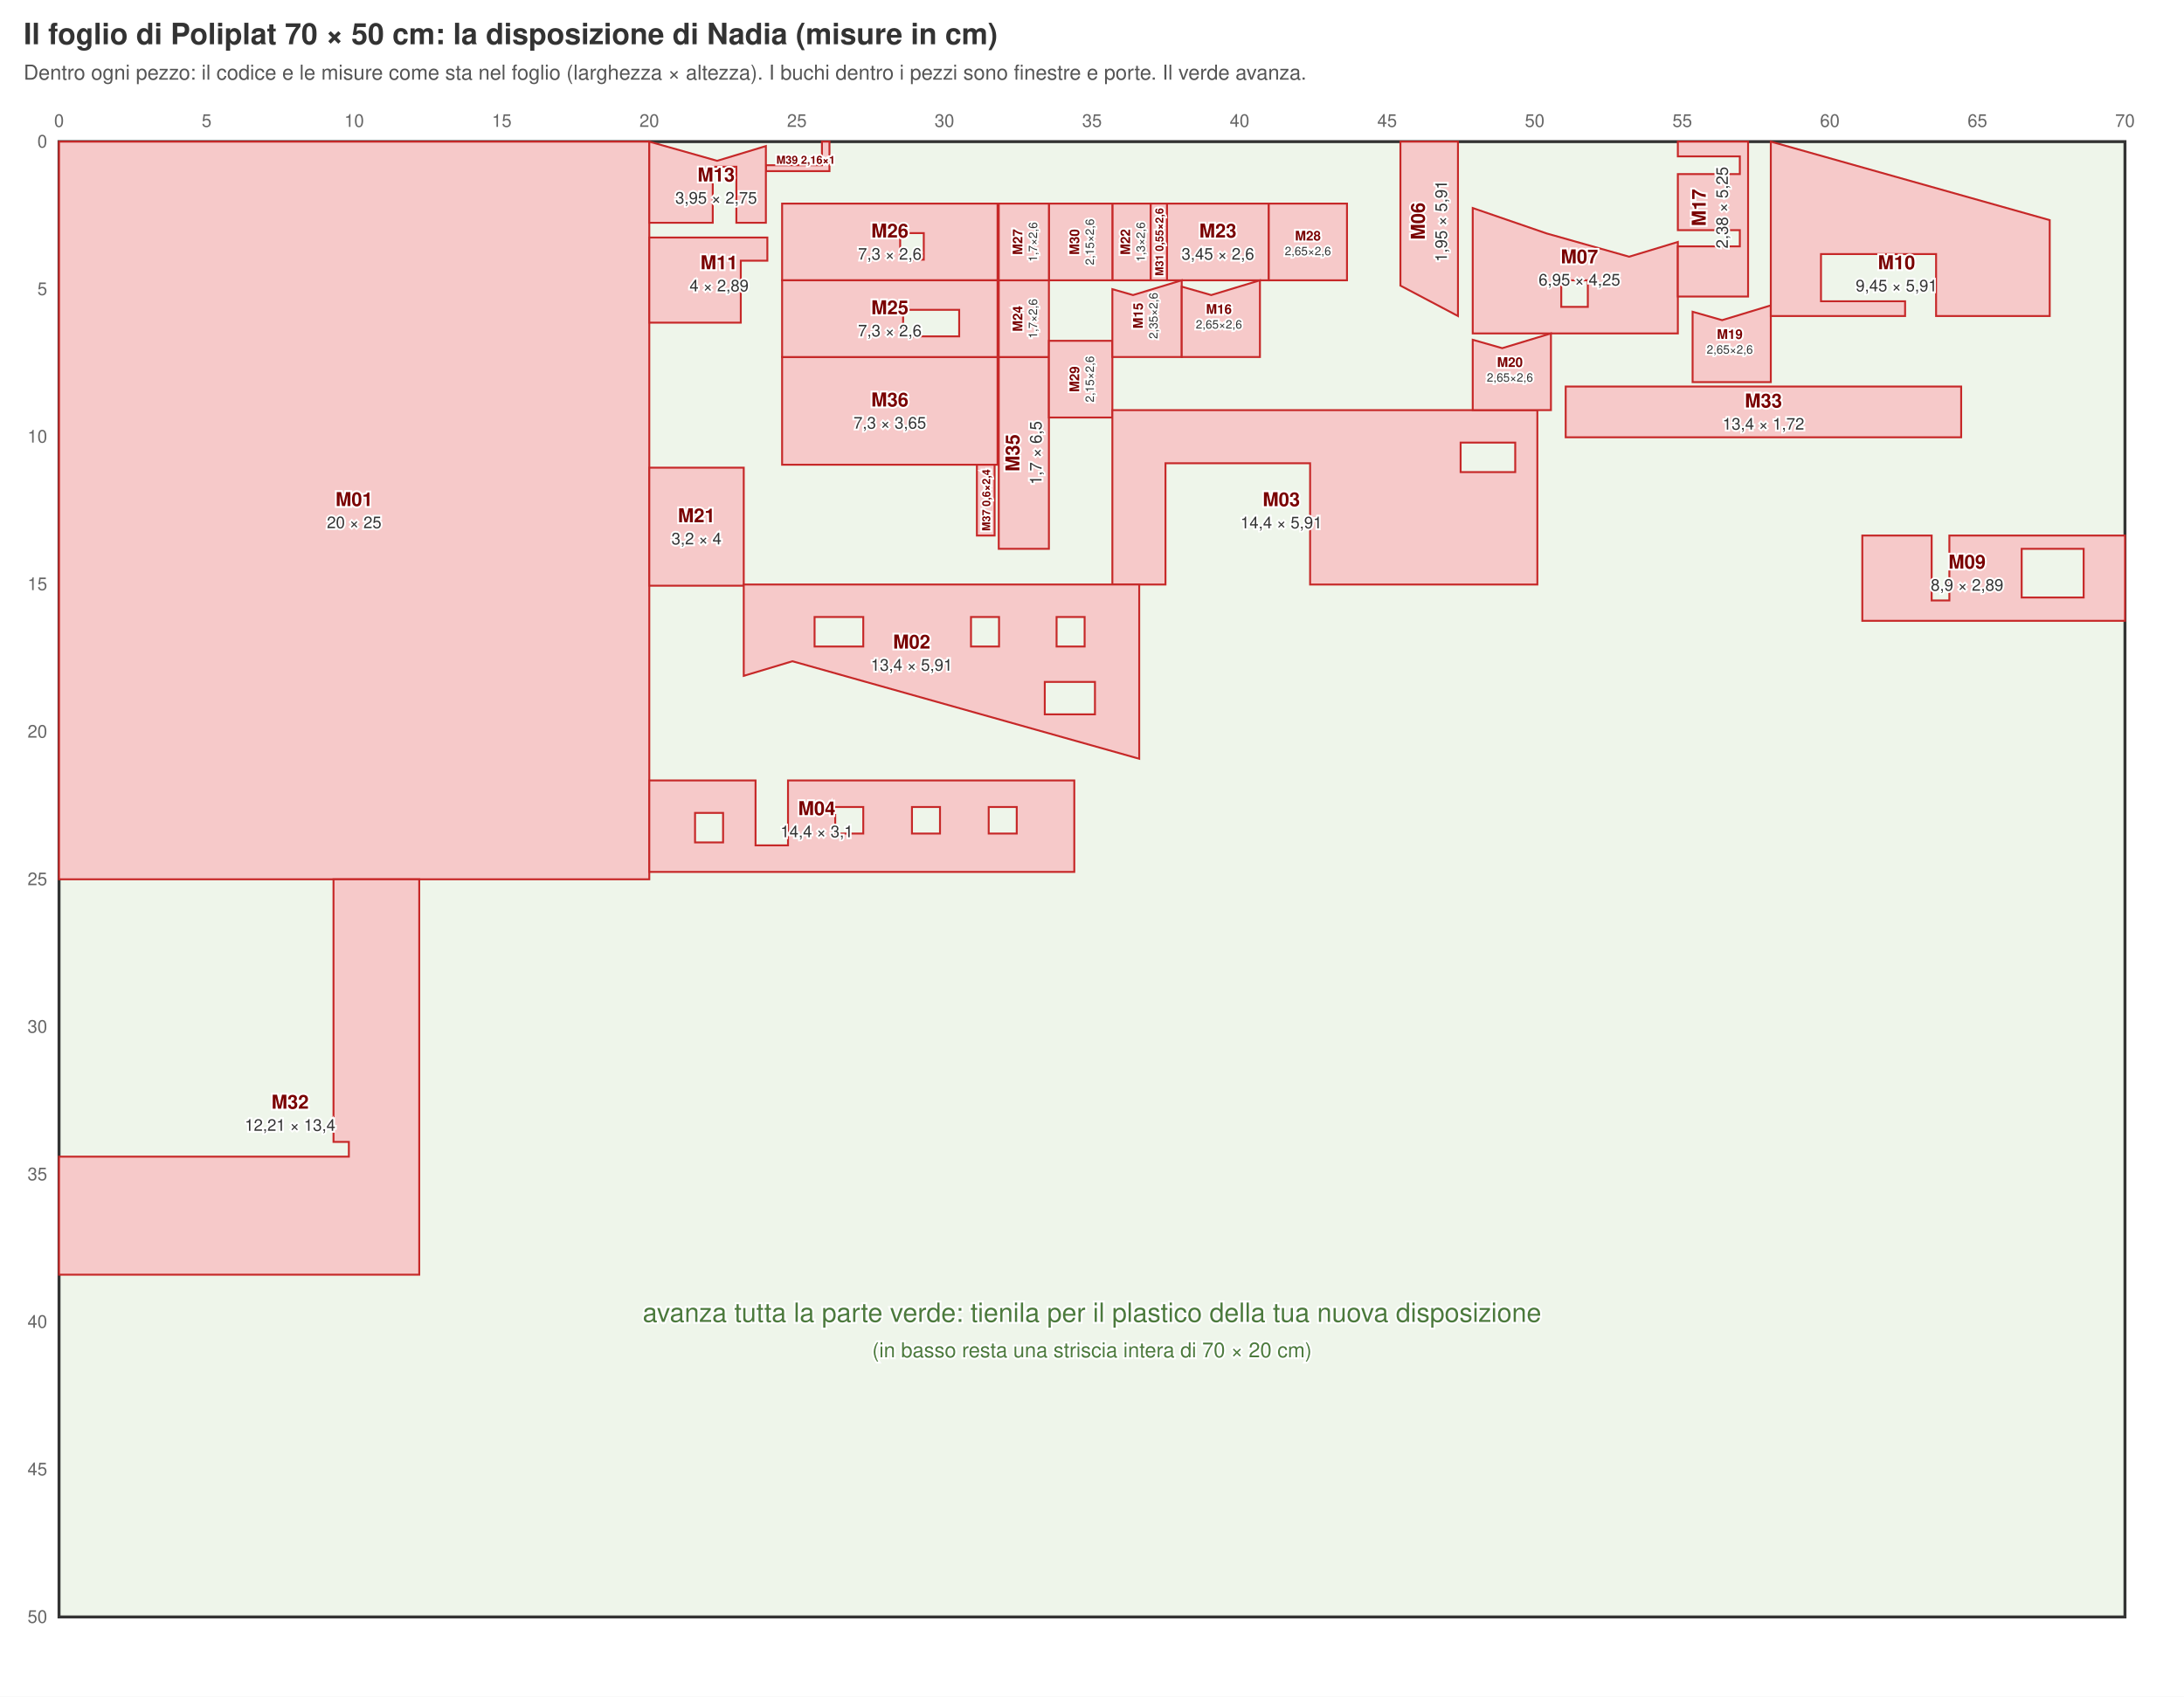
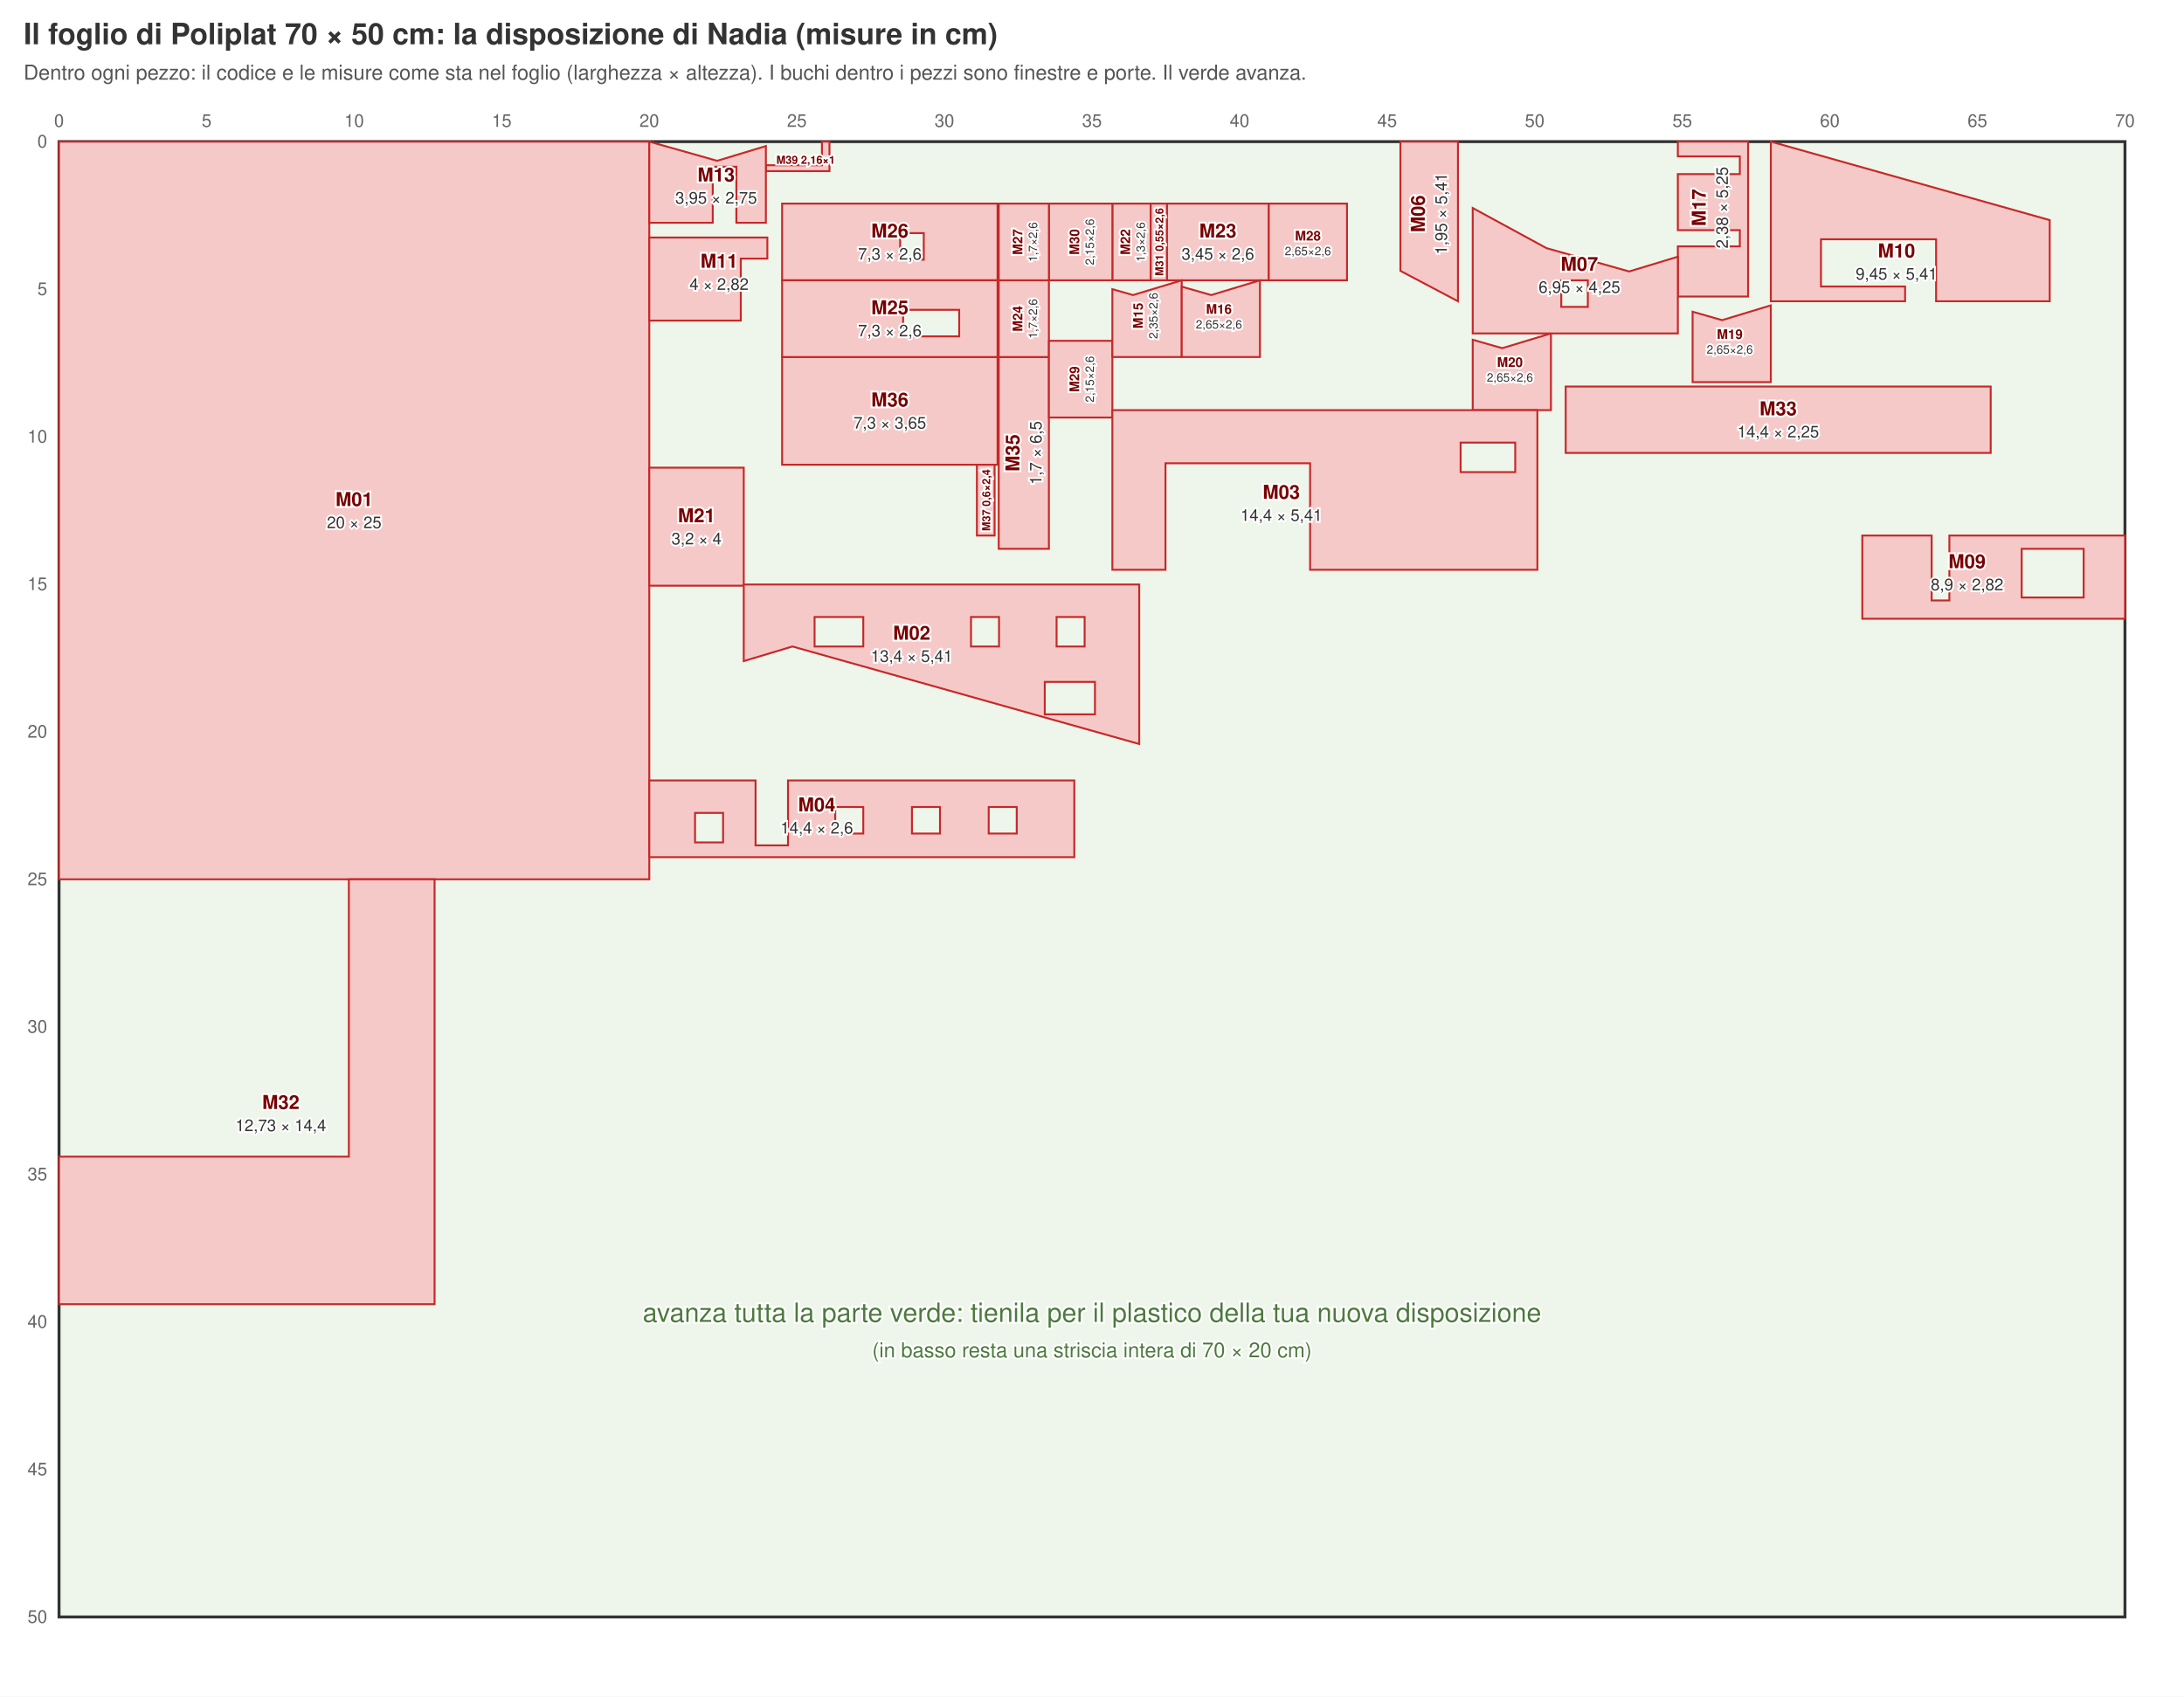
<svg xmlns="http://www.w3.org/2000/svg" viewBox="0 0 1480 1150" width="1480" height="1150">
  <rect width="100%" height="100%" fill="#ffffff" />
  <text x="16" y="30" font-family="Helvetica, Arial, sans-serif" font-size="20" font-weight="bold" fill="#333">Il foglio di Poliplat 70 × 50 cm: la disposizione di Nadia (misure in cm)</text>
  <text x="16" y="54" font-family="Helvetica, Arial, sans-serif" font-size="14" fill="#555">Dentro ogni pezzo: il codice e le misure come sta nel foglio (larghezza × altezza). I buchi dentro i pezzi sono finestre e porte. Il verde avanza.</text>
  <rect x="40" y="96" width="1400.0" height="1000.0" fill="#eef5ea" stroke="#333" stroke-width="2" />
  <text x="40.0" y="86.0" font-family="Helvetica, Arial, sans-serif" font-size="12" fill="#666" text-anchor="middle" stroke="#fff" stroke-width="2.5" paint-order="stroke">0</text>
  <text x="140.0" y="86.0" font-family="Helvetica, Arial, sans-serif" font-size="12" fill="#666" text-anchor="middle" stroke="#fff" stroke-width="2.5" paint-order="stroke">5</text>
  <text x="240.0" y="86.0" font-family="Helvetica, Arial, sans-serif" font-size="12" fill="#666" text-anchor="middle" stroke="#fff" stroke-width="2.5" paint-order="stroke">10</text>
  <text x="340.0" y="86.0" font-family="Helvetica, Arial, sans-serif" font-size="12" fill="#666" text-anchor="middle" stroke="#fff" stroke-width="2.5" paint-order="stroke">15</text>
  <text x="440.0" y="86.0" font-family="Helvetica, Arial, sans-serif" font-size="12" fill="#666" text-anchor="middle" stroke="#fff" stroke-width="2.5" paint-order="stroke">20</text>
  <text x="540.0" y="86.0" font-family="Helvetica, Arial, sans-serif" font-size="12" fill="#666" text-anchor="middle" stroke="#fff" stroke-width="2.5" paint-order="stroke">25</text>
  <text x="640.0" y="86.0" font-family="Helvetica, Arial, sans-serif" font-size="12" fill="#666" text-anchor="middle" stroke="#fff" stroke-width="2.5" paint-order="stroke">30</text>
  <text x="740.0" y="86.0" font-family="Helvetica, Arial, sans-serif" font-size="12" fill="#666" text-anchor="middle" stroke="#fff" stroke-width="2.5" paint-order="stroke">35</text>
  <text x="840.0" y="86.0" font-family="Helvetica, Arial, sans-serif" font-size="12" fill="#666" text-anchor="middle" stroke="#fff" stroke-width="2.5" paint-order="stroke">40</text>
  <text x="940.0" y="86.0" font-family="Helvetica, Arial, sans-serif" font-size="12" fill="#666" text-anchor="middle" stroke="#fff" stroke-width="2.5" paint-order="stroke">45</text>
  <text x="1040.0" y="86.0" font-family="Helvetica, Arial, sans-serif" font-size="12" fill="#666" text-anchor="middle" stroke="#fff" stroke-width="2.5" paint-order="stroke">50</text>
  <text x="1140.0" y="86.0" font-family="Helvetica, Arial, sans-serif" font-size="12" fill="#666" text-anchor="middle" stroke="#fff" stroke-width="2.5" paint-order="stroke">55</text>
  <text x="1240.0" y="86.0" font-family="Helvetica, Arial, sans-serif" font-size="12" fill="#666" text-anchor="middle" stroke="#fff" stroke-width="2.5" paint-order="stroke">60</text>
  <text x="1340.0" y="86.0" font-family="Helvetica, Arial, sans-serif" font-size="12" fill="#666" text-anchor="middle" stroke="#fff" stroke-width="2.5" paint-order="stroke">65</text>
  <text x="1440.0" y="86.0" font-family="Helvetica, Arial, sans-serif" font-size="12" fill="#666" text-anchor="middle" stroke="#fff" stroke-width="2.5" paint-order="stroke">70</text>
  <text x="32.0" y="100.0" font-family="Helvetica, Arial, sans-serif" font-size="12" fill="#666" text-anchor="end" stroke="#fff" stroke-width="2.5" paint-order="stroke">0</text>
  <text x="32.0" y="200.0" font-family="Helvetica, Arial, sans-serif" font-size="12" fill="#666" text-anchor="end" stroke="#fff" stroke-width="2.5" paint-order="stroke">5</text>
  <text x="32.0" y="300.0" font-family="Helvetica, Arial, sans-serif" font-size="12" fill="#666" text-anchor="end" stroke="#fff" stroke-width="2.5" paint-order="stroke">10</text>
  <text x="32.0" y="400.0" font-family="Helvetica, Arial, sans-serif" font-size="12" fill="#666" text-anchor="end" stroke="#fff" stroke-width="2.5" paint-order="stroke">15</text>
  <text x="32.0" y="500.0" font-family="Helvetica, Arial, sans-serif" font-size="12" fill="#666" text-anchor="end" stroke="#fff" stroke-width="2.5" paint-order="stroke">20</text>
  <text x="32.0" y="600.0" font-family="Helvetica, Arial, sans-serif" font-size="12" fill="#666" text-anchor="end" stroke="#fff" stroke-width="2.5" paint-order="stroke">25</text>
  <text x="32.0" y="700.0" font-family="Helvetica, Arial, sans-serif" font-size="12" fill="#666" text-anchor="end" stroke="#fff" stroke-width="2.5" paint-order="stroke">30</text>
  <text x="32.0" y="800.0" font-family="Helvetica, Arial, sans-serif" font-size="12" fill="#666" text-anchor="end" stroke="#fff" stroke-width="2.5" paint-order="stroke">35</text>
  <text x="32.0" y="900.0" font-family="Helvetica, Arial, sans-serif" font-size="12" fill="#666" text-anchor="end" stroke="#fff" stroke-width="2.5" paint-order="stroke">40</text>
  <text x="32.0" y="1000.0" font-family="Helvetica, Arial, sans-serif" font-size="12" fill="#666" text-anchor="end" stroke="#fff" stroke-width="2.5" paint-order="stroke">45</text>
  <text x="32.0" y="1100.0" font-family="Helvetica, Arial, sans-serif" font-size="12" fill="#666" text-anchor="end" stroke="#fff" stroke-width="2.5" paint-order="stroke">50</text>
  <path d="M 40.0 96.0 L 40.0 596.0 L 440.0 596.0 L 440.0 96.0 Z" fill="#f6c9c9" fill-rule="evenodd" stroke="#c62828" stroke-width="1.3" />
  <path d="M 676.0 242.0 L 530.0 242.0 L 530.0 315.0 L 676.0 315.0 Z" fill="#f6c9c9" fill-rule="evenodd" stroke="#c62828" stroke-width="1.3" />
  <path d="M 676.0 138.0 L 530.0 138.0 L 530.0 190.0 L 676.0 190.0 Z M 626.0 158.0 L 610.0 158.0 L 610.0 176.0 L 626.0 176.0 Z" fill="#f6c9c9" fill-rule="evenodd" stroke="#c62828" stroke-width="1.3" />
  <path d="M 753.8 190.0 L 779.8 190.0 L 779.8 138.0 L 753.8 138.0 Z" fill="#f6c9c9" fill-rule="evenodd" stroke="#c62828" stroke-width="1.3" />
  <path d="M 710.8 242.0 L 676.8 242.0 L 676.8 372.0 L 710.8 372.0 Z" fill="#f6c9c9" fill-rule="evenodd" stroke="#c62828" stroke-width="1.3" />
  <path d="M 710.8 190.0 L 676.8 190.0 L 676.8 242.0 L 710.8 242.0 Z" fill="#f6c9c9" fill-rule="evenodd" stroke="#c62828" stroke-width="1.3" />
  <path d="M 676.0 190.0 L 530.0 190.0 L 530.0 242.0 L 676.0 242.0 Z M 650.0 210.0 L 612.0 210.0 L 612.0 228.0 L 650.0 228.0 Z" fill="#f6c9c9" fill-rule="evenodd" stroke="#c62828" stroke-width="1.3" />
  <path d="M 662.0 363.0 L 674.0 363.0 L 674.0 315.0 L 662.0 315.0 Z" fill="#f6c9c9" fill-rule="evenodd" stroke="#c62828" stroke-width="1.3" />
  <path d="M 710.8 283.0 L 753.8 283.0 L 753.8 231.0 L 710.8 231.0 Z" fill="#f6c9c9" fill-rule="evenodd" stroke="#c62828" stroke-width="1.3" />
  <path d="M 504.0 317.0 L 440.0 317.0 L 440.0 397.0 L 504.0 397.0 Z" fill="#f6c9c9" fill-rule="evenodd" stroke="#c62828" stroke-width="1.3" />
  <path d="M 790.8 190.0 L 859.8 190.0 L 859.8 138.0 L 790.8 138.0 Z" fill="#f6c9c9" fill-rule="evenodd" stroke="#c62828" stroke-width="1.3" />
  <path d="M 859.8 190.0 L 912.8 190.0 L 912.8 138.0 L 859.8 138.0 Z" fill="#f6c9c9" fill-rule="evenodd" stroke="#c62828" stroke-width="1.3" />
  <path d="M 710.8 190.0 L 753.8 190.0 L 753.8 138.0 L 710.8 138.0 Z" fill="#f6c9c9" fill-rule="evenodd" stroke="#c62828" stroke-width="1.3" />
  <path d="M 710.8 138.0 L 676.8 138.0 L 676.8 190.0 L 710.8 190.0 Z" fill="#f6c9c9" fill-rule="evenodd" stroke="#c62828" stroke-width="1.3" />
  <path d="M 779.8 190.0 L 790.8 190.0 L 790.8 138.0 L 779.8 138.0 Z" fill="#f6c9c9" fill-rule="evenodd" stroke="#c62828" stroke-width="1.3" />
  <path d="M 753.8 242.0 L 800.8 242.0 L 800.8 190.0 L 767.8 200.0 L 753.8 196.0 Z" fill="#f6c9c9" fill-rule="evenodd" stroke="#c62828" stroke-width="1.3" />
  <path d="M 1147.0 259.0 L 1200.0 259.0 L 1200.0 207.0 L 1167.0 217.0 L 1147.0 211.3 Z" fill="#f6c9c9" fill-rule="evenodd" stroke="#c62828" stroke-width="1.3" />
  <path d="M 557.0 96.0 L 557.0 112.0 L 519.0 112.0 L 519.0 116.0 L 562.1 116.0 L 562.1 96.0 Z" fill="#f6c9c9" fill-rule="evenodd" stroke="#c62828" stroke-width="1.3" />
-   <path d="M 440.0 529.0 L 512.0 529.0 L 512.0 573.0 L 534.0 573.0 L 534.0 529.0 L 728.0 529.0 L 728.0 591.0 L 440.0 591.0 Z M 471.0 571.0 L 490.0 571.0 L 490.0 551.0 L 471.0 551.0 Z M 566.0 565.0 L 585.0 565.0 L 585.0 547.0 L 566.0 547.0 Z M 618.0 565.0 L 637.0 565.0 L 637.0 547.0 L 618.0 547.0 Z M 670.0 565.0 L 689.0 565.0 L 689.0 547.0 L 670.0 547.0 Z" fill="#f6c9c9" fill-rule="evenodd" stroke="#c62828" stroke-width="1.3" />
-   <path d="M 998.0 226.0 L 1137.0 226.0 L 1137.0 164.0 L 1104.0 174.0 L 1048.0 158.2 L 998.0 141.0 Z M 1058.0 190.0 L 1076.0 190.0 L 1076.0 208.0 L 1058.0 208.0 Z" fill="#f6c9c9" fill-rule="evenodd" stroke="#c62828" stroke-width="1.3" />
-   <path d="M 1041.8 278.0 L 753.8 278.0 L 753.8 396.2 L 789.8 396.2 L 789.8 314.0 L 887.8 314.0 L 887.8 396.2 L 1041.8 396.2 Z M 1026.8 320.0 L 989.8 320.0 L 989.8 300.0 L 1026.8 300.0 Z" fill="#f6c9c9" fill-rule="evenodd" stroke="#c62828" stroke-width="1.3" />
-   <path d="M 988.0 96.0 L 949.0 96.0 L 949.0 193.6 L 988.0 214.2 Z" fill="#f6c9c9" fill-rule="evenodd" stroke="#c62828" stroke-width="1.3" />
-   <path d="M 772.0 396.2 L 504.0 396.2 L 504.0 458.1 L 537.0 448.2 L 772.0 514.3 Z M 735.0 438.2 L 716.0 438.2 L 716.0 418.2 L 735.0 418.2 Z M 677.0 438.2 L 658.0 438.2 L 658.0 418.2 L 677.0 418.2 Z M 585.0 438.2 L 552.0 438.2 L 552.0 418.2 L 585.0 418.2 Z M 742.0 484.2 L 708.0 484.2 L 708.0 462.2 L 742.0 462.2 Z" fill="#f6c9c9" fill-rule="evenodd" stroke="#c62828" stroke-width="1.3" />
-   <path d="M 1200.0 214.2 L 1291.0 214.2 L 1291.0 204.2 L 1234.0 204.2 L 1234.0 172.2 L 1312.0 172.2 L 1312.0 214.2 L 1389.0 214.2 L 1389.0 149.2 L 1200.0 96.0 Z" fill="#f6c9c9" fill-rule="evenodd" stroke="#c62828" stroke-width="1.3" />
  <path d="M 800.8 242.0 L 853.8 242.0 L 853.8 190.0 L 820.8 200.0 L 800.8 194.3 Z" fill="#f6c9c9" fill-rule="evenodd" stroke="#c62828" stroke-width="1.3" />
  <path d="M 998.0 278.0 L 1051.0 278.0 L 1051.0 226.0 L 1018.0 236.0 L 998.0 230.3 Z" fill="#f6c9c9" fill-rule="evenodd" stroke="#c62828" stroke-width="1.3" />
  <path d="M 1137.0 96.0 L 1137.0 106.0 L 1179.0 106.0 L 1179.0 118.0 L 1137.0 118.0 L 1137.0 156.0 L 1179.0 156.0 L 1179.0 167.0 L 1137.0 167.0 L 1137.0 201.0 L 1184.6 201.0 L 1184.6 96.0 Z" fill="#f6c9c9" fill-rule="evenodd" stroke="#c62828" stroke-width="1.3" />
-   <path d="M 1440.0 363.0 L 1321.0 363.0 L 1321.0 407.0 L 1309.0 407.0 L 1309.0 363.0 L 1262.0 363.0 L 1262.0 420.8 L 1440.0 420.8 Z M 1412.0 405.0 L 1370.0 405.0 L 1370.0 372.0 L 1412.0 372.0 Z" fill="#f6c9c9" fill-rule="evenodd" stroke="#c62828" stroke-width="1.3" />
-   <path d="M 440.0 218.7 L 502.0 218.7 L 502.0 176.7 L 520.0 176.7 L 520.0 161.0 L 440.0 161.0 Z" fill="#f6c9c9" fill-rule="evenodd" stroke="#c62828" stroke-width="1.3" />
  <path d="M 440.0 151.0 L 483.0 151.0 L 483.0 113.0 L 499.0 113.0 L 499.0 151.0 L 519.0 151.0 L 519.0 99.0 L 486.0 109.0 L 440.0 96.0 Z" fill="#f6c9c9" fill-rule="evenodd" stroke="#c62828" stroke-width="1.3" />
-   <path d="M 40.0 864.0 L 284.1 864.0 L 284.1 596.0 L 226.0 596.0 L 226.0 774.0 L 236.4 774.0 L 236.4 784.0 L 40.0 784.0 Z" fill="#f6c9c9" fill-rule="evenodd" stroke="#c62828" stroke-width="1.3" />
-   <path d="M 1061.0 262.0 L 1061.0 296.4 L 1329.0 296.4 L 1329.0 262.0 Z" fill="#f6c9c9" fill-rule="evenodd" stroke="#c62828" stroke-width="1.3" />
+   <path d="M 772.0 396.2 L 504.0 396.2 L 504.0 448.1 L 537.0 438.2 L 772.0 504.3 Z M 735.0 438.2 L 716.0 438.2 L 716.0 418.2 L 735.0 418.2 Z M 677.0 438.2 L 658.0 438.2 L 658.0 418.2 L 677.0 418.2 Z M 585.0 438.2 L 552.0 438.2 L 552.0 418.2 L 585.0 418.2 Z M 742.0 484.2 L 708.0 484.2 L 708.0 462.2 L 742.0 462.2 Z" fill="#f6c9c9" fill-rule="evenodd" stroke="#c62828" stroke-width="1.3" />
+   <path d="M 440.0 529.0 L 512.0 529.0 L 512.0 573.0 L 534.0 573.0 L 534.0 529.0 L 728.0 529.0 L 728.0 581.0 L 440.0 581.0 Z M 471.0 571.0 L 490.0 571.0 L 490.0 551.0 L 471.0 551.0 Z M 566.0 565.0 L 585.0 565.0 L 585.0 547.0 L 566.0 547.0 Z M 618.0 565.0 L 637.0 565.0 L 637.0 547.0 L 618.0 547.0 Z M 670.0 565.0 L 689.0 565.0 L 689.0 547.0 L 670.0 547.0 Z" fill="#f6c9c9" fill-rule="evenodd" stroke="#c62828" stroke-width="1.3" />
+   <path d="M 1041.8 278.0 L 753.8 278.0 L 753.8 386.2 L 789.8 386.2 L 789.8 314.0 L 887.8 314.0 L 887.8 386.2 L 1041.8 386.2 Z M 1026.8 320.0 L 989.8 320.0 L 989.8 300.0 L 1026.8 300.0 Z" fill="#f6c9c9" fill-rule="evenodd" stroke="#c62828" stroke-width="1.3" />
+   <path d="M 988.0 96.0 L 949.0 96.0 L 949.0 183.6 L 988.0 204.2 Z" fill="#f6c9c9" fill-rule="evenodd" stroke="#c62828" stroke-width="1.3" />
+   <path d="M 998.0 226.0 L 1137.0 226.0 L 1137.0 174.0 L 1104.0 184.0 L 1048.0 168.2 L 998.0 141.0 Z M 1058.0 190.0 L 1076.0 190.0 L 1076.0 208.0 L 1058.0 208.0 Z" fill="#f6c9c9" fill-rule="evenodd" stroke="#c62828" stroke-width="1.3" />
+   <path d="M 1440.0 363.0 L 1321.0 363.0 L 1321.0 407.0 L 1309.0 407.0 L 1309.0 363.0 L 1262.0 363.0 L 1262.0 419.4 L 1440.0 419.4 Z M 1412.0 405.0 L 1370.0 405.0 L 1370.0 372.0 L 1412.0 372.0 Z" fill="#f6c9c9" fill-rule="evenodd" stroke="#c62828" stroke-width="1.3" />
+   <path d="M 1200.0 204.2 L 1291.0 204.2 L 1291.0 194.2 L 1234.0 194.2 L 1234.0 162.2 L 1312.0 162.2 L 1312.0 204.2 L 1389.0 204.2 L 1389.0 149.2 L 1200.0 96.0 Z" fill="#f6c9c9" fill-rule="evenodd" stroke="#c62828" stroke-width="1.3" />
+   <path d="M 440.0 217.3 L 502.0 217.3 L 502.0 175.3 L 520.0 175.3 L 520.0 161.0 L 440.0 161.0 Z" fill="#f6c9c9" fill-rule="evenodd" stroke="#c62828" stroke-width="1.3" />
+   <path d="M 40.0 884.0 L 294.5 884.0 L 294.5 596.0 L 236.4 596.0 L 236.4 784.0 L 40.0 784.0 Z" fill="#f6c9c9" fill-rule="evenodd" stroke="#c62828" stroke-width="1.3" />
+   <path d="M 1061.0 262.0 L 1061.0 307.0 L 1349.0 307.0 L 1349.0 262.0 Z" fill="#f6c9c9" fill-rule="evenodd" stroke="#c62828" stroke-width="1.3" />
  <text x="240.0" y="343.0" font-family="Helvetica, Arial, sans-serif" font-size="13" font-weight="bold" fill="#7a0000" text-anchor="middle" stroke="#fff" stroke-width="2.5" paint-order="stroke">M01</text>
  <text x="240.0" y="358.0" font-family="Helvetica, Arial, sans-serif" font-size="11" fill="#333" text-anchor="middle" stroke="#fff" stroke-width="2.5" paint-order="stroke">20 × 25</text>
  <text x="603.0" y="275.5" font-family="Helvetica, Arial, sans-serif" font-size="13" font-weight="bold" fill="#7a0000" text-anchor="middle" stroke="#fff" stroke-width="2.5" paint-order="stroke">M36</text>
  <text x="603.0" y="290.5" font-family="Helvetica, Arial, sans-serif" font-size="11" fill="#333" text-anchor="middle" stroke="#fff" stroke-width="2.5" paint-order="stroke">7,3 × 3,65</text>
  <text x="603.0" y="161.0" font-family="Helvetica, Arial, sans-serif" font-size="13" font-weight="bold" fill="#7a0000" text-anchor="middle" stroke="#fff" stroke-width="2.5" paint-order="stroke">M26</text>
  <text x="603.0" y="176.0" font-family="Helvetica, Arial, sans-serif" font-size="11" fill="#333" text-anchor="middle" stroke="#fff" stroke-width="2.5" paint-order="stroke">7,3 × 2,6</text>
  <text x="765.8" y="164.0" font-family="Helvetica, Arial, sans-serif" font-size="9" font-weight="bold" fill="#7a0000" text-anchor="middle" stroke="#fff" stroke-width="2.5" paint-order="stroke" transform="rotate(-90 765.8 164.0)">M22</text>
  <text x="775.8" y="164.0" font-family="Helvetica, Arial, sans-serif" font-size="8" fill="#333" text-anchor="middle" stroke="#fff" stroke-width="2.5" paint-order="stroke" transform="rotate(-90 775.8 164.0)">1,3×2,6</text>
  <text x="690.8" y="307.0" font-family="Helvetica, Arial, sans-serif" font-size="13" font-weight="bold" fill="#7a0000" text-anchor="middle" stroke="#fff" stroke-width="2.5" paint-order="stroke" transform="rotate(-90 690.8 307.0)">M35</text>
  <text x="705.8" y="307.0" font-family="Helvetica, Arial, sans-serif" font-size="11" fill="#333" text-anchor="middle" stroke="#fff" stroke-width="2.5" paint-order="stroke" transform="rotate(-90 705.8 307.0)">1,7 × 6,5</text>
  <text x="692.8" y="216.0" font-family="Helvetica, Arial, sans-serif" font-size="9" font-weight="bold" fill="#7a0000" text-anchor="middle" stroke="#fff" stroke-width="2.5" paint-order="stroke" transform="rotate(-90 692.8 216.0)">M24</text>
  <text x="702.8" y="216.0" font-family="Helvetica, Arial, sans-serif" font-size="8" fill="#333" text-anchor="middle" stroke="#fff" stroke-width="2.5" paint-order="stroke" transform="rotate(-90 702.8 216.0)">1,7×2,6</text>
  <text x="603.0" y="213.0" font-family="Helvetica, Arial, sans-serif" font-size="13" font-weight="bold" fill="#7a0000" text-anchor="middle" stroke="#fff" stroke-width="2.5" paint-order="stroke">M25</text>
  <text x="603.0" y="228.0" font-family="Helvetica, Arial, sans-serif" font-size="11" fill="#333" text-anchor="middle" stroke="#fff" stroke-width="2.5" paint-order="stroke">7,3 × 2,6</text>
  <text x="671.0" y="339.0" font-family="Helvetica, Arial, sans-serif" font-size="7.5" font-weight="bold" fill="#7a0000" text-anchor="middle" stroke="#fff" stroke-width="2.5" paint-order="stroke" transform="rotate(-90 671.0 339.0)">M37 0,6×2,4</text>
  <text x="731.3" y="257.0" font-family="Helvetica, Arial, sans-serif" font-size="9" font-weight="bold" fill="#7a0000" text-anchor="middle" stroke="#fff" stroke-width="2.5" paint-order="stroke" transform="rotate(-90 731.3 257.0)">M29</text>
  <text x="741.3" y="257.0" font-family="Helvetica, Arial, sans-serif" font-size="8" fill="#333" text-anchor="middle" stroke="#fff" stroke-width="2.5" paint-order="stroke" transform="rotate(-90 741.3 257.0)">2,15×2,6</text>
  <text x="472.0" y="354.0" font-family="Helvetica, Arial, sans-serif" font-size="13" font-weight="bold" fill="#7a0000" text-anchor="middle" stroke="#fff" stroke-width="2.5" paint-order="stroke">M21</text>
  <text x="472.0" y="369.0" font-family="Helvetica, Arial, sans-serif" font-size="11" fill="#333" text-anchor="middle" stroke="#fff" stroke-width="2.5" paint-order="stroke">3,2 × 4</text>
  <text x="825.3" y="161.0" font-family="Helvetica, Arial, sans-serif" font-size="13" font-weight="bold" fill="#7a0000" text-anchor="middle" stroke="#fff" stroke-width="2.5" paint-order="stroke">M23</text>
  <text x="825.3" y="176.0" font-family="Helvetica, Arial, sans-serif" font-size="11" fill="#333" text-anchor="middle" stroke="#fff" stroke-width="2.5" paint-order="stroke">3,45 × 2,6</text>
  <text x="886.3" y="163.0" font-family="Helvetica, Arial, sans-serif" font-size="9" font-weight="bold" fill="#7a0000" text-anchor="middle" stroke="#fff" stroke-width="2.5" paint-order="stroke">M28</text>
  <text x="886.3" y="173.0" font-family="Helvetica, Arial, sans-serif" font-size="8" fill="#333" text-anchor="middle" stroke="#fff" stroke-width="2.5" paint-order="stroke">2,65×2,6</text>
  <text x="731.3" y="164.0" font-family="Helvetica, Arial, sans-serif" font-size="9" font-weight="bold" fill="#7a0000" text-anchor="middle" stroke="#fff" stroke-width="2.5" paint-order="stroke" transform="rotate(-90 731.3 164.0)">M30</text>
  <text x="741.3" y="164.0" font-family="Helvetica, Arial, sans-serif" font-size="8" fill="#333" text-anchor="middle" stroke="#fff" stroke-width="2.5" paint-order="stroke" transform="rotate(-90 741.3 164.0)">2,15×2,6</text>
  <text x="692.8" y="164.0" font-family="Helvetica, Arial, sans-serif" font-size="9" font-weight="bold" fill="#7a0000" text-anchor="middle" stroke="#fff" stroke-width="2.5" paint-order="stroke" transform="rotate(-90 692.8 164.0)">M27</text>
  <text x="702.8" y="164.0" font-family="Helvetica, Arial, sans-serif" font-size="8" fill="#333" text-anchor="middle" stroke="#fff" stroke-width="2.5" paint-order="stroke" transform="rotate(-90 702.8 164.0)">1,7×2,6</text>
  <text x="788.3" y="164.0" font-family="Helvetica, Arial, sans-serif" font-size="7.5" font-weight="bold" fill="#7a0000" text-anchor="middle" stroke="#fff" stroke-width="2.5" paint-order="stroke" transform="rotate(-90 788.3 164.0)">M31 0,55×2,6</text>
  <text x="774.4" y="214.0" font-family="Helvetica, Arial, sans-serif" font-size="9" font-weight="bold" fill="#7a0000" text-anchor="middle" stroke="#fff" stroke-width="2.5" paint-order="stroke" transform="rotate(-90 774.4 214.0)">M15</text>
  <text x="784.4" y="214.0" font-family="Helvetica, Arial, sans-serif" font-size="8" fill="#333" text-anchor="middle" stroke="#fff" stroke-width="2.5" paint-order="stroke" transform="rotate(-90 784.4 214.0)">2,35×2,6</text>
  <text x="1172.2" y="229.7" font-family="Helvetica, Arial, sans-serif" font-size="9" font-weight="bold" fill="#7a0000" text-anchor="middle" stroke="#fff" stroke-width="2.5" paint-order="stroke">M19</text>
  <text x="1172.2" y="239.7" font-family="Helvetica, Arial, sans-serif" font-size="8" fill="#333" text-anchor="middle" stroke="#fff" stroke-width="2.5" paint-order="stroke">2,65×2,6</text>
  <text x="546.0" y="111.0" font-family="Helvetica, Arial, sans-serif" font-size="7.5" font-weight="bold" fill="#7a0000" text-anchor="middle" stroke="#fff" stroke-width="2.5" paint-order="stroke">M39 2,16×1</text>
-   <text x="553.5" y="552.5" font-family="Helvetica, Arial, sans-serif" font-size="13" font-weight="bold" fill="#7a0000" text-anchor="middle" stroke="#fff" stroke-width="2.5" paint-order="stroke">M04</text>
-   <text x="553.5" y="567.5" font-family="Helvetica, Arial, sans-serif" font-size="11" fill="#333" text-anchor="middle" stroke="#fff" stroke-width="2.5" paint-order="stroke">14,4 × 3,1</text>
-   <text x="1070.3" y="178.5" font-family="Helvetica, Arial, sans-serif" font-size="13" font-weight="bold" fill="#7a0000" text-anchor="middle" stroke="#fff" stroke-width="2.5" paint-order="stroke">M07</text>
-   <text x="1070.3" y="193.5" font-family="Helvetica, Arial, sans-serif" font-size="11" fill="#333" text-anchor="middle" stroke="#fff" stroke-width="2.5" paint-order="stroke">6,95 × 4,25</text>
-   <text x="868.3" y="343.1" font-family="Helvetica, Arial, sans-serif" font-size="13" font-weight="bold" fill="#7a0000" text-anchor="middle" stroke="#fff" stroke-width="2.5" paint-order="stroke">M03</text>
-   <text x="868.3" y="358.1" font-family="Helvetica, Arial, sans-serif" font-size="11" fill="#333" text-anchor="middle" stroke="#fff" stroke-width="2.5" paint-order="stroke">14,4 × 5,91</text>
-   <text x="965.5" y="149.9" font-family="Helvetica, Arial, sans-serif" font-size="13" font-weight="bold" fill="#7a0000" text-anchor="middle" stroke="#fff" stroke-width="2.5" paint-order="stroke" transform="rotate(-90 965.5 149.9)">M06</text>
-   <text x="980.5" y="149.9" font-family="Helvetica, Arial, sans-serif" font-size="11" fill="#333" text-anchor="middle" stroke="#fff" stroke-width="2.5" paint-order="stroke" transform="rotate(-90 980.5 149.9)">1,95 × 5,91</text>
-   <text x="617.8" y="439.6" font-family="Helvetica, Arial, sans-serif" font-size="13" font-weight="bold" fill="#7a0000" text-anchor="middle" stroke="#fff" stroke-width="2.5" paint-order="stroke">M02</text>
-   <text x="617.8" y="454.6" font-family="Helvetica, Arial, sans-serif" font-size="11" fill="#333" text-anchor="middle" stroke="#fff" stroke-width="2.5" paint-order="stroke">13,4 × 5,91</text>
-   <text x="1285.2" y="182.5" font-family="Helvetica, Arial, sans-serif" font-size="13" font-weight="bold" fill="#7a0000" text-anchor="middle" stroke="#fff" stroke-width="2.5" paint-order="stroke">M10</text>
-   <text x="1285.2" y="197.5" font-family="Helvetica, Arial, sans-serif" font-size="11" fill="#333" text-anchor="middle" stroke="#fff" stroke-width="2.5" paint-order="stroke">9,45 × 5,91</text>
  <text x="826.0" y="212.7" font-family="Helvetica, Arial, sans-serif" font-size="9" font-weight="bold" fill="#7a0000" text-anchor="middle" stroke="#fff" stroke-width="2.5" paint-order="stroke">M16</text>
  <text x="826.0" y="222.7" font-family="Helvetica, Arial, sans-serif" font-size="8" fill="#333" text-anchor="middle" stroke="#fff" stroke-width="2.5" paint-order="stroke">2,65×2,6</text>
  <text x="1023.2" y="248.7" font-family="Helvetica, Arial, sans-serif" font-size="9" font-weight="bold" fill="#7a0000" text-anchor="middle" stroke="#fff" stroke-width="2.5" paint-order="stroke">M20</text>
  <text x="1023.2" y="258.7" font-family="Helvetica, Arial, sans-serif" font-size="8" fill="#333" text-anchor="middle" stroke="#fff" stroke-width="2.5" paint-order="stroke">2,65×2,6</text>
  <text x="1155.9" y="140.7" font-family="Helvetica, Arial, sans-serif" font-size="13" font-weight="bold" fill="#7a0000" text-anchor="middle" stroke="#fff" stroke-width="2.5" paint-order="stroke" transform="rotate(-90 1155.9 140.7)">M17</text>
  <text x="1170.9" y="140.7" font-family="Helvetica, Arial, sans-serif" font-size="11" fill="#333" text-anchor="middle" stroke="#fff" stroke-width="2.5" paint-order="stroke" transform="rotate(-90 1170.9 140.7)">2,38 × 5,25</text>
-   <text x="1333.0" y="385.4" font-family="Helvetica, Arial, sans-serif" font-size="13" font-weight="bold" fill="#7a0000" text-anchor="middle" stroke="#fff" stroke-width="2.5" paint-order="stroke">M09</text>
-   <text x="1333.0" y="400.4" font-family="Helvetica, Arial, sans-serif" font-size="11" fill="#333" text-anchor="middle" stroke="#fff" stroke-width="2.5" paint-order="stroke">8,9 × 2,89</text>
-   <text x="487.3" y="182.5" font-family="Helvetica, Arial, sans-serif" font-size="13" font-weight="bold" fill="#7a0000" text-anchor="middle" stroke="#fff" stroke-width="2.5" paint-order="stroke">M11</text>
-   <text x="487.3" y="197.5" font-family="Helvetica, Arial, sans-serif" font-size="11" fill="#333" text-anchor="middle" stroke="#fff" stroke-width="2.5" paint-order="stroke">4 × 2,89</text>
  <text x="485.3" y="123.0" font-family="Helvetica, Arial, sans-serif" font-size="13" font-weight="bold" fill="#7a0000" text-anchor="middle" stroke="#fff" stroke-width="2.5" paint-order="stroke">M13</text>
  <text x="485.3" y="138.0" font-family="Helvetica, Arial, sans-serif" font-size="11" fill="#333" text-anchor="middle" stroke="#fff" stroke-width="2.5" paint-order="stroke">3,95 × 2,75</text>
-   <text x="196.6" y="751.5" font-family="Helvetica, Arial, sans-serif" font-size="13" font-weight="bold" fill="#7a0000" text-anchor="middle" stroke="#fff" stroke-width="2.5" paint-order="stroke">M32</text>
-   <text x="196.6" y="766.5" font-family="Helvetica, Arial, sans-serif" font-size="11" fill="#333" text-anchor="middle" stroke="#fff" stroke-width="2.5" paint-order="stroke">12,21 × 13,4</text>
-   <text x="1195.0" y="276.2" font-family="Helvetica, Arial, sans-serif" font-size="13" font-weight="bold" fill="#7a0000" text-anchor="middle" stroke="#fff" stroke-width="2.5" paint-order="stroke">M33</text>
-   <text x="1195.0" y="291.2" font-family="Helvetica, Arial, sans-serif" font-size="11" fill="#333" text-anchor="middle" stroke="#fff" stroke-width="2.5" paint-order="stroke">13,4 × 1,72</text>
+   <text x="617.8" y="433.6" font-family="Helvetica, Arial, sans-serif" font-size="13" font-weight="bold" fill="#7a0000" text-anchor="middle" stroke="#fff" stroke-width="2.5" paint-order="stroke">M02</text>
+   <text x="617.8" y="448.6" font-family="Helvetica, Arial, sans-serif" font-size="11" fill="#333" text-anchor="middle" stroke="#fff" stroke-width="2.5" paint-order="stroke">13,4 × 5,41</text>
+   <text x="553.5" y="550.0" font-family="Helvetica, Arial, sans-serif" font-size="13" font-weight="bold" fill="#7a0000" text-anchor="middle" stroke="#fff" stroke-width="2.5" paint-order="stroke">M04</text>
+   <text x="553.5" y="565.0" font-family="Helvetica, Arial, sans-serif" font-size="11" fill="#333" text-anchor="middle" stroke="#fff" stroke-width="2.5" paint-order="stroke">14,4 × 2,6</text>
+   <text x="868.3" y="338.1" font-family="Helvetica, Arial, sans-serif" font-size="13" font-weight="bold" fill="#7a0000" text-anchor="middle" stroke="#fff" stroke-width="2.5" paint-order="stroke">M03</text>
+   <text x="868.3" y="353.1" font-family="Helvetica, Arial, sans-serif" font-size="11" fill="#333" text-anchor="middle" stroke="#fff" stroke-width="2.5" paint-order="stroke">14,4 × 5,41</text>
+   <text x="965.5" y="144.9" font-family="Helvetica, Arial, sans-serif" font-size="13" font-weight="bold" fill="#7a0000" text-anchor="middle" stroke="#fff" stroke-width="2.5" paint-order="stroke" transform="rotate(-90 965.5 144.9)">M06</text>
+   <text x="980.5" y="144.9" font-family="Helvetica, Arial, sans-serif" font-size="11" fill="#333" text-anchor="middle" stroke="#fff" stroke-width="2.5" paint-order="stroke" transform="rotate(-90 980.5 144.9)">1,95 × 5,41</text>
+   <text x="1070.3" y="183.5" font-family="Helvetica, Arial, sans-serif" font-size="13" font-weight="bold" fill="#7a0000" text-anchor="middle" stroke="#fff" stroke-width="2.5" paint-order="stroke">M07</text>
+   <text x="1070.3" y="198.5" font-family="Helvetica, Arial, sans-serif" font-size="11" fill="#333" text-anchor="middle" stroke="#fff" stroke-width="2.5" paint-order="stroke">6,95 × 4,25</text>
+   <text x="1333.0" y="385.1" font-family="Helvetica, Arial, sans-serif" font-size="13" font-weight="bold" fill="#7a0000" text-anchor="middle" stroke="#fff" stroke-width="2.5" paint-order="stroke">M09</text>
+   <text x="1333.0" y="400.1" font-family="Helvetica, Arial, sans-serif" font-size="11" fill="#333" text-anchor="middle" stroke="#fff" stroke-width="2.5" paint-order="stroke">8,9 × 2,82</text>
+   <text x="1285.2" y="174.5" font-family="Helvetica, Arial, sans-serif" font-size="13" font-weight="bold" fill="#7a0000" text-anchor="middle" stroke="#fff" stroke-width="2.5" paint-order="stroke">M10</text>
+   <text x="1285.2" y="189.5" font-family="Helvetica, Arial, sans-serif" font-size="11" fill="#333" text-anchor="middle" stroke="#fff" stroke-width="2.5" paint-order="stroke">9,45 × 5,41</text>
+   <text x="487.3" y="181.5" font-family="Helvetica, Arial, sans-serif" font-size="13" font-weight="bold" fill="#7a0000" text-anchor="middle" stroke="#fff" stroke-width="2.5" paint-order="stroke">M11</text>
+   <text x="487.3" y="196.5" font-family="Helvetica, Arial, sans-serif" font-size="11" fill="#333" text-anchor="middle" stroke="#fff" stroke-width="2.5" paint-order="stroke">4 × 2,82</text>
+   <text x="190.3" y="751.7" font-family="Helvetica, Arial, sans-serif" font-size="13" font-weight="bold" fill="#7a0000" text-anchor="middle" stroke="#fff" stroke-width="2.5" paint-order="stroke">M32</text>
+   <text x="190.3" y="766.7" font-family="Helvetica, Arial, sans-serif" font-size="11" fill="#333" text-anchor="middle" stroke="#fff" stroke-width="2.5" paint-order="stroke">12,73 × 14,4</text>
+   <text x="1205.0" y="281.5" font-family="Helvetica, Arial, sans-serif" font-size="13" font-weight="bold" fill="#7a0000" text-anchor="middle" stroke="#fff" stroke-width="2.5" paint-order="stroke">M33</text>
+   <text x="1205.0" y="296.5" font-family="Helvetica, Arial, sans-serif" font-size="11" fill="#333" text-anchor="middle" stroke="#fff" stroke-width="2.5" paint-order="stroke">14,4 × 2,25</text>
  <text x="740.0" y="896.0" font-family="Helvetica, Arial, sans-serif" font-size="18" fill="#4c7a3d" text-anchor="middle" stroke="#fff" stroke-width="2.5" paint-order="stroke">avanza tutta la parte verde: tienila per il plastico della tua nuova disposizione</text>
  <text x="740.0" y="920.0" font-family="Helvetica, Arial, sans-serif" font-size="14" fill="#4c7a3d" text-anchor="middle" stroke="#fff" stroke-width="2.5" paint-order="stroke">(in basso resta una striscia intera di 70 × 20 cm)</text>
</svg>
